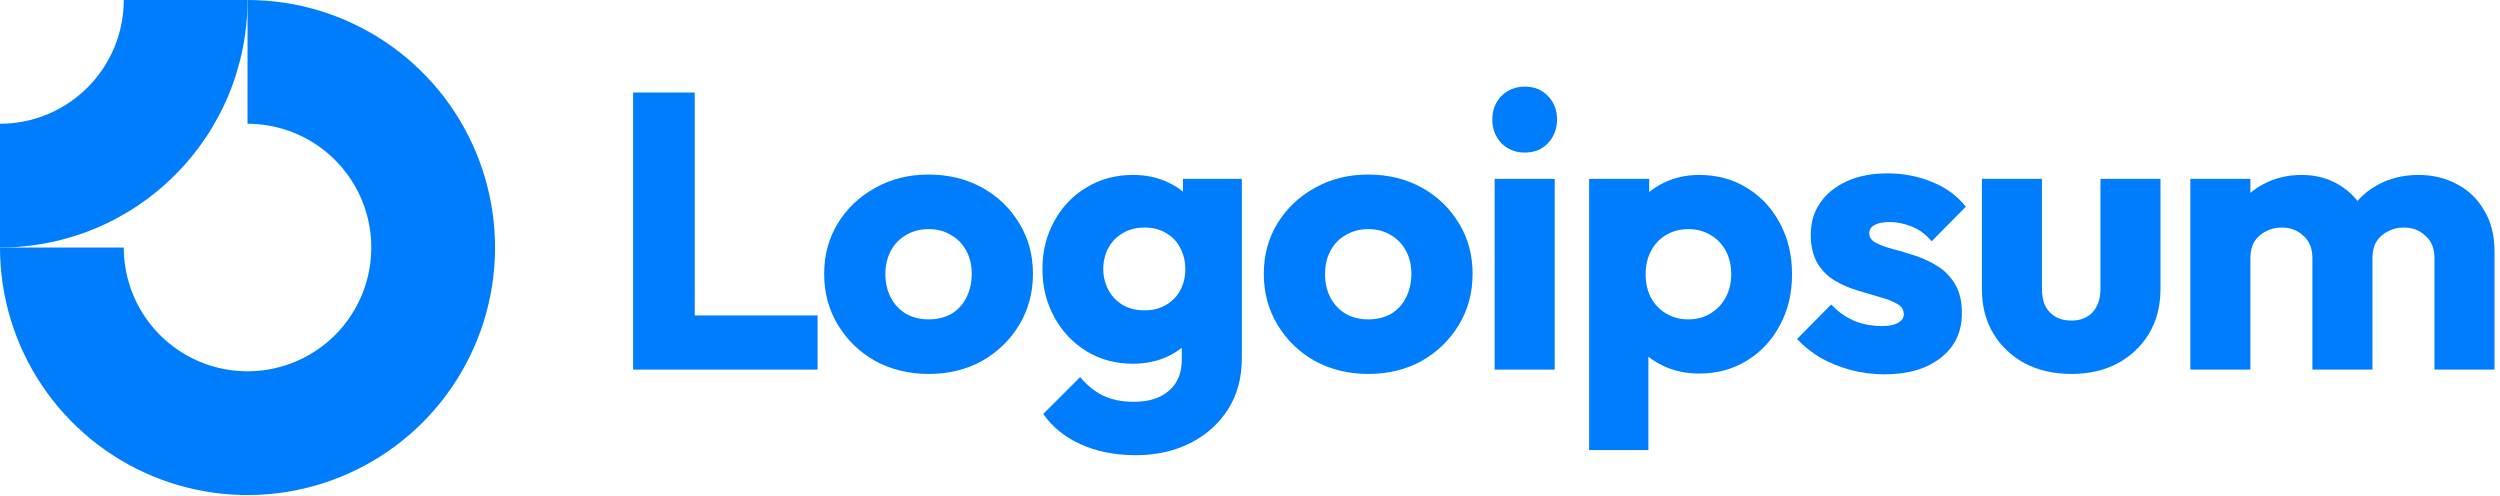
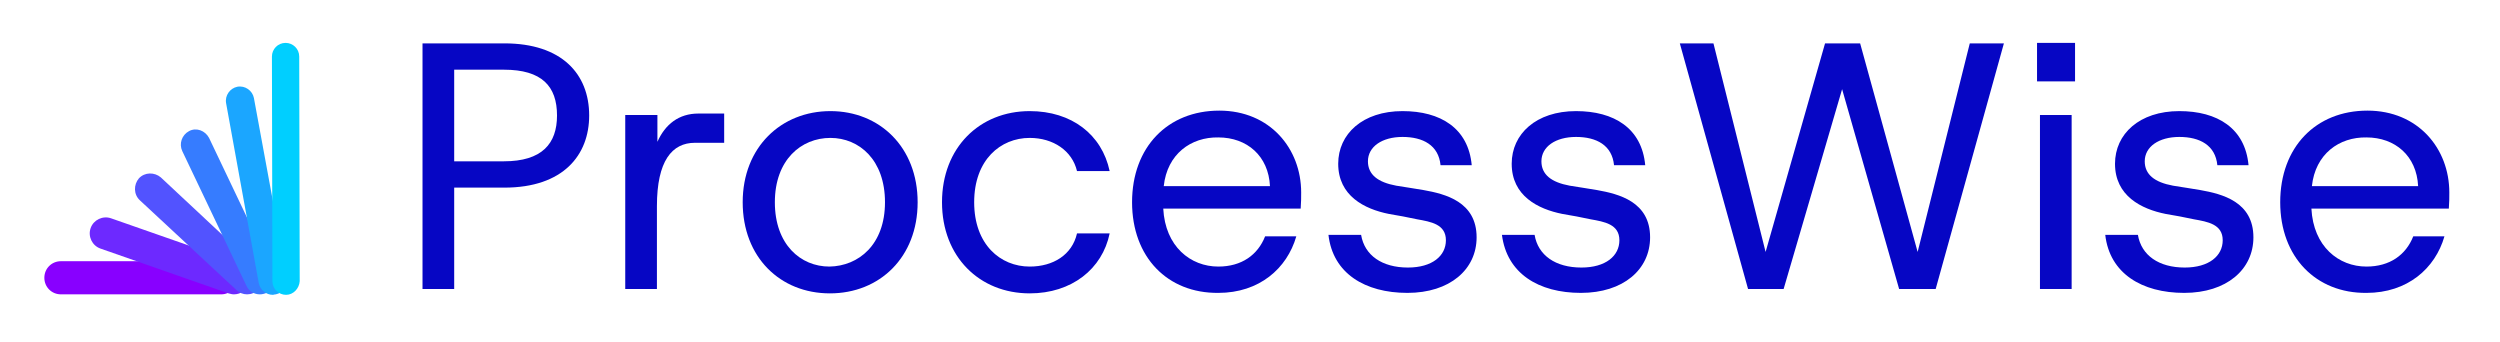
- <svg xmlns="http://www.w3.org/2000/svg" id="logo-87" width="100%" height="100%" viewBox="0 0 202 40" fill="none">
-   <path class="ccustom" fill-rule="evenodd" clip-rule="evenodd" d="M25.556 11.685C23.911 10.586 21.978 10 20 10V0C23.956 0 27.822 1.173 31.111 3.371C34.4 5.568 36.964 8.692 38.478 12.346C39.991 16.001 40.387 20.022 39.616 23.902C38.844 27.781 36.939 31.345 34.142 34.142C31.345 36.939 27.781 38.844 23.902 39.616C20.022 40.387 16.001 39.991 12.346 38.478C8.692 36.964 5.568 34.4 3.371 31.111C1.173 27.822 0 23.956 0 20H10C10 21.978 10.586 23.911 11.685 25.556C12.784 27.2 14.346 28.482 16.173 29.239C18 29.996 20.011 30.194 21.951 29.808C23.891 29.422 25.672 28.47 27.071 27.071C28.47 25.672 29.422 23.891 29.808 21.951C30.194 20.011 29.996 18 29.239 16.173C28.482 14.346 27.2 12.784 25.556 11.685Z" fill="#007DFC" />
-   <path class="ccustom" fill-rule="evenodd" clip-rule="evenodd" d="M10 1.47023e-06C10 1.313 9.741 2.614 9.239 3.827C8.736 5.04 8 6.142 7.071 7.071C6.142 8 5.04 8.736 3.827 9.239C2.614 9.741 1.313 10 6.15916e-06 10L5.72205e-06 20C2.626 20 5.227 19.483 7.654 18.478C10.08 17.473 12.285 15.999 14.142 14.142C15.999 12.285 17.473 10.08 18.478 7.654C19.483 5.227 20 2.626 20 -3.8147e-06L10 1.47023e-06Z" fill="#007DFC" />
-   <path class="ccustom" d="M125.619 14.453H120.767V29.865H125.619V14.453Z" fill="#007DFC" />
-   <path class="ccustom" d="M121.307 11.567C121.814 12.074 122.448 12.328 123.209 12.328C123.97 12.328 124.594 12.074 125.08 11.567C125.567 11.038 125.81 10.404 125.81 9.664C125.81 8.903 125.567 8.268 125.08 7.761C124.594 7.254 123.97 7 123.209 7C122.448 7 121.814 7.254 121.307 7.761C120.82 8.268 120.577 8.903 120.577 9.664C120.577 10.404 120.82 11.038 121.307 11.567Z" fill="#007DFC" />
-   <path class="ccustom" d="M51.156 29.865V7.476H56.135V25.488H66.061V29.865H51.156Z" fill="#007DFC" />
-   <path class="ccustom" fill-rule="evenodd" clip-rule="evenodd" d="M75.027 30.214C73.442 30.214 72.004 29.865 70.715 29.167C69.446 28.448 68.442 27.476 67.702 26.25C66.962 25.023 66.592 23.649 66.592 22.127C66.592 20.605 66.962 19.241 67.702 18.036C68.442 16.831 69.446 15.88 70.715 15.182C71.983 14.463 73.421 14.104 75.027 14.104C76.634 14.104 78.072 14.453 79.34 15.15C80.609 15.848 81.613 16.81 82.353 18.036C83.093 19.241 83.463 20.605 83.463 22.127C83.463 23.649 83.093 25.023 82.353 26.25C81.613 27.476 80.609 28.448 79.34 29.167C78.072 29.865 76.634 30.214 75.027 30.214ZM75.027 25.806C75.725 25.806 76.338 25.658 76.867 25.362C77.395 25.044 77.797 24.611 78.072 24.061C78.368 23.491 78.516 22.846 78.516 22.127C78.516 21.408 78.368 20.784 78.072 20.256C77.776 19.706 77.364 19.283 76.835 18.987C76.328 18.67 75.725 18.512 75.027 18.512C74.351 18.512 73.748 18.67 73.22 18.987C72.691 19.283 72.279 19.706 71.983 20.256C71.687 20.806 71.539 21.44 71.539 22.159C71.539 22.856 71.687 23.491 71.983 24.061C72.279 24.611 72.691 25.044 73.22 25.362C73.748 25.658 74.351 25.806 75.027 25.806Z" fill="#007DFC" />
-   <path class="ccustom" fill-rule="evenodd" clip-rule="evenodd" d="M87.306 35.89C88.595 36.482 90.086 36.778 91.777 36.778C93.426 36.778 94.896 36.45 96.185 35.795C97.475 35.14 98.49 34.231 99.23 33.068C99.969 31.905 100.34 30.531 100.34 28.945V14.453H95.583V15.488C95.229 15.19 94.827 14.94 94.378 14.738C93.553 14.336 92.612 14.135 91.555 14.135C90.139 14.135 88.881 14.474 87.781 15.15C86.682 15.806 85.815 16.715 85.181 17.877C84.547 19.019 84.23 20.309 84.23 21.746C84.23 23.163 84.547 24.453 85.181 25.615C85.815 26.778 86.682 27.698 87.781 28.374C88.881 29.051 90.139 29.389 91.555 29.389C92.591 29.389 93.532 29.188 94.378 28.787C94.787 28.592 95.157 28.363 95.487 28.099V29.072C95.487 30.15 95.139 30.985 94.441 31.577C93.764 32.169 92.824 32.465 91.619 32.465C90.646 32.465 89.811 32.296 89.113 31.958C88.437 31.62 87.824 31.123 87.274 30.467L84.293 33.448C85.033 34.505 86.037 35.319 87.306 35.89ZM94.219 24.632C93.733 24.928 93.151 25.076 92.475 25.076C91.798 25.076 91.206 24.928 90.699 24.632C90.213 24.336 89.832 23.934 89.557 23.427C89.282 22.899 89.145 22.338 89.145 21.746C89.145 21.112 89.282 20.541 89.557 20.034C89.832 19.526 90.223 19.125 90.731 18.829C91.238 18.533 91.819 18.385 92.475 18.385C93.151 18.385 93.733 18.533 94.219 18.829C94.726 19.125 95.107 19.526 95.361 20.034C95.635 20.541 95.773 21.112 95.773 21.746C95.773 22.381 95.635 22.951 95.361 23.459C95.107 23.945 94.726 24.336 94.219 24.632Z" fill="#007DFC" />
-   <path class="ccustom" fill-rule="evenodd" clip-rule="evenodd" d="M110.551 30.214C108.965 30.214 107.527 29.865 106.238 29.167C104.969 28.448 103.965 27.476 103.225 26.25C102.485 25.023 102.115 23.649 102.115 22.127C102.115 20.605 102.485 19.241 103.225 18.036C103.965 16.831 104.969 15.88 106.238 15.182C107.506 14.463 108.944 14.104 110.551 14.104C112.157 14.104 113.595 14.453 114.863 15.15C116.132 15.848 117.136 16.81 117.876 18.036C118.616 19.241 118.986 20.605 118.986 22.127C118.986 23.649 118.616 25.023 117.876 26.25C117.136 27.476 116.132 28.448 114.863 29.167C113.595 29.865 112.157 30.214 110.551 30.214ZM110.551 25.806C111.248 25.806 111.861 25.658 112.39 25.362C112.918 25.044 113.32 24.611 113.595 24.061C113.891 23.491 114.039 22.846 114.039 22.127C114.039 21.408 113.891 20.784 113.595 20.256C113.299 19.706 112.887 19.283 112.358 18.987C111.851 18.67 111.248 18.512 110.551 18.512C109.874 18.512 109.271 18.67 108.743 18.987C108.214 19.283 107.802 19.706 107.506 20.256C107.21 20.806 107.062 21.44 107.062 22.159C107.062 22.856 107.21 23.491 107.506 24.061C107.802 24.611 108.214 25.044 108.743 25.362C109.271 25.658 109.874 25.806 110.551 25.806Z" fill="#007DFC" />
-   <path class="ccustom" fill-rule="evenodd" clip-rule="evenodd" d="M137.281 30.182C136.246 30.182 135.294 29.981 134.427 29.579C133.971 29.368 133.559 29.116 133.191 28.822V36.366H128.402V14.453H133.254V15.516C133.606 15.228 133.997 14.979 134.427 14.77C135.294 14.347 136.246 14.135 137.281 14.135C138.74 14.135 140.03 14.484 141.15 15.182C142.292 15.88 143.18 16.831 143.814 18.036C144.47 19.241 144.797 20.615 144.797 22.159C144.797 23.702 144.47 25.076 143.814 26.281C143.18 27.486 142.292 28.438 141.15 29.135C140.03 29.833 138.74 30.182 137.281 30.182ZM136.394 25.806C137.091 25.806 137.694 25.647 138.201 25.33C138.73 25.013 139.142 24.579 139.438 24.03C139.734 23.48 139.882 22.856 139.882 22.159C139.882 21.44 139.734 20.806 139.438 20.256C139.142 19.706 138.73 19.283 138.201 18.987C137.694 18.67 137.102 18.512 136.425 18.512C135.749 18.512 135.146 18.67 134.618 18.987C134.11 19.283 133.709 19.706 133.413 20.256C133.117 20.806 132.969 21.44 132.969 22.159C132.969 22.856 133.106 23.48 133.381 24.03C133.677 24.579 134.089 25.013 134.618 25.33C135.146 25.647 135.738 25.806 136.394 25.806Z" fill="#007DFC" />
-   <path class="ccustom" d="M149.546 29.896C150.434 30.129 151.332 30.245 152.241 30.245C154.165 30.245 155.687 29.801 156.808 28.913C157.949 28.026 158.52 26.831 158.52 25.33C158.52 24.357 158.341 23.575 157.981 22.983C157.622 22.37 157.157 21.884 156.586 21.524C156.015 21.165 155.412 20.88 154.778 20.668C154.144 20.457 153.541 20.277 152.971 20.129C152.4 19.981 151.935 19.812 151.575 19.622C151.216 19.431 151.036 19.178 151.036 18.86C151.036 18.564 151.174 18.343 151.448 18.195C151.723 18.025 152.135 17.941 152.685 17.941C153.256 17.941 153.837 18.057 154.429 18.29C155.042 18.522 155.592 18.924 156.078 19.495L158.837 16.704C158.14 15.816 157.231 15.15 156.11 14.706C155.011 14.241 153.806 14.008 152.495 14.008C151.248 14.008 150.159 14.22 149.229 14.643C148.298 15.066 147.579 15.647 147.072 16.387C146.565 17.106 146.311 17.962 146.311 18.956C146.311 19.886 146.491 20.658 146.85 21.271C147.209 21.863 147.675 22.328 148.245 22.666C148.816 23.004 149.419 23.269 150.053 23.459C150.687 23.649 151.29 23.829 151.861 23.998C152.431 24.146 152.897 24.326 153.256 24.537C153.637 24.727 153.827 25.013 153.827 25.393C153.827 25.689 153.668 25.922 153.351 26.091C153.055 26.26 152.622 26.345 152.051 26.345C151.226 26.345 150.465 26.197 149.768 25.901C149.07 25.584 148.467 25.15 147.96 24.601L145.201 27.391C145.73 27.962 146.364 28.47 147.104 28.913C147.865 29.336 148.679 29.664 149.546 29.896Z" fill="#007DFC" />
-   <path class="ccustom" d="M167.368 30.214C165.952 30.214 164.694 29.928 163.595 29.357C162.516 28.765 161.671 27.962 161.058 26.947C160.444 25.911 160.138 24.727 160.138 23.395V14.453H164.99V23.332C164.99 23.86 165.074 24.315 165.244 24.696C165.434 25.076 165.709 25.372 166.068 25.584C166.428 25.795 166.861 25.901 167.368 25.901C168.087 25.901 168.658 25.679 169.081 25.235C169.504 24.77 169.715 24.135 169.715 23.332V14.453H174.567V23.364C174.567 24.717 174.261 25.911 173.647 26.947C173.034 27.962 172.189 28.765 171.11 29.357C170.032 29.928 168.785 30.214 167.368 30.214Z" fill="#007DFC" />
-   <path class="ccustom" d="M181.831 14.453H176.979V29.865H181.831V20.858C181.831 20.33 181.937 19.886 182.148 19.526C182.381 19.167 182.688 18.892 183.068 18.702C183.449 18.491 183.882 18.385 184.368 18.385C185.066 18.385 185.647 18.607 186.112 19.051C186.599 19.474 186.842 20.076 186.842 20.858V29.865H191.694V20.858C191.694 20.33 191.8 19.886 192.011 19.526C192.244 19.167 192.55 18.892 192.931 18.702C193.311 18.491 193.745 18.385 194.231 18.385C194.929 18.385 195.51 18.607 195.975 19.051C196.461 19.474 196.704 20.076 196.704 20.858V29.865H201.557V20.319C201.557 19.03 201.282 17.93 200.732 17.021C200.203 16.091 199.474 15.383 198.544 14.896C197.635 14.389 196.588 14.135 195.404 14.135C194.199 14.135 193.11 14.4 192.138 14.928C191.506 15.265 190.954 15.7 190.481 16.232C190.04 15.675 189.504 15.219 188.871 14.865C188.026 14.379 187.064 14.135 185.986 14.135C184.844 14.135 183.819 14.379 182.91 14.865C182.514 15.067 182.155 15.309 181.831 15.592V14.453Z" fill="#007DFC" />
+ <svg xmlns="http://www.w3.org/2000/svg" version="1.1" id="Layer_1" x="0px" y="0px" viewBox="0 0 513 70" style="enable-background:new 0 0 513 70;" xml:space="preserve">
+   <style type="text/css">
+ 	.st0{fill:#0606C4;}
+ 	.st1{fill:#8800FF;}
+ 	.st2{fill:#6D29FF;}
+ 	.st3{fill:#5253FF;}
+ 	.st4{fill:#367CFF;}
+ 	.st5{fill:#1BA6FF;}
+ 	.st6{fill:#00CFFF;}
+ </style>
+   <g>
+     <path class="st0" d="M86.7,8.9h16.8c11.8,0,17.4,6.3,17.4,14.8c0,8.1-5.3,14.8-17.4,14.8H93.2v20.8h-6.5V8.9z M103.4,33.1   c7.8,0,10.9-3.6,10.9-9.4c0-6-3.1-9.4-10.9-9.4H93.2v18.8H103.4z" />
+     <path class="st0" d="M128.4,23.6h6.5v5.5c1.6-3.6,4.4-5.8,8.4-5.8h5.3v6h-6c-4.7,0-7.8,3.7-7.8,13v17h-6.5V23.6z" />
+     <path class="st0" d="M152.4,41.5c0-11.3,7.9-18.7,18-18.7c10.1,0,17.9,7.4,17.9,18.7s-7.8,18.7-18,18.7   C160.1,60.2,152.4,52.8,152.4,41.5z M181.6,41.5c0-8.7-5.3-13.2-11.2-13.2c-6,0-11.4,4.5-11.4,13.2s5.3,13.2,11.2,13.2   C176.2,54.6,181.6,50.2,181.6,41.5z" />
+     <path class="st0" d="M193.3,41.5c0-11.2,7.7-18.7,18-18.7c8.6,0,14.8,4.8,16.4,12.3H221c-1-4.2-4.9-6.8-9.7-6.8   c-6,0-11.4,4.5-11.4,13.2s5.4,13.2,11.4,13.2c4.8,0,8.7-2.4,9.7-6.8h6.7c-1.5,7.3-7.8,12.3-16.4,12.3   C201,60.2,193.3,52.7,193.3,41.5z" />
+     <path class="st0" d="M232.3,41.5c0-11.3,7.3-18.8,17.9-18.8c10.4,0,16.8,7.8,16.8,16.8c0,1,0,2-0.1,3.3h-28.2   c0.4,7.8,5.6,11.9,11.3,11.9c4.8,0,8.1-2.4,9.6-6.2h6.4c-1.9,6.6-7.6,11.6-16,11.6C239.6,60.2,232.3,52.8,232.3,41.5z M238.8,38.2   h21.8c-0.3-6.2-4.7-10-10.6-10C244.4,28.1,239.5,31.6,238.8,38.2z" />
+     <path class="st0" d="M272.6,48.2h6.7c0.7,4.2,4.3,6.7,9.6,6.7c5,0,7.8-2.4,7.8-5.6c0-3.3-3.1-3.8-5.9-4.3c-1.8-0.4-4-0.8-5.8-1.1   c-5-1-10.4-3.7-10.4-10.3c0-6.1,5-10.8,13.2-10.8c7.8,0,13.5,3.5,14.2,11.1h-6.4c-0.4-4.1-3.6-5.8-7.8-5.8c-4.2,0-7.1,2-7.1,5   c0,2.7,2,4.3,5.8,5c1.7,0.3,4,0.6,5.6,0.9c4.5,0.8,10.9,2.4,10.9,9.7c0,6.6-5.5,11.4-14.2,11.4S273.5,56.1,272.6,48.2z" />
+     <path class="st0" d="M308.2,48.2h6.7c0.7,4.2,4.3,6.7,9.6,6.7c5,0,7.8-2.4,7.8-5.6c0-3.3-3.1-3.8-5.9-4.3c-1.8-0.4-4-0.8-5.8-1.1   c-5-1-10.4-3.7-10.4-10.3c0-6.1,5-10.8,13.2-10.8c7.8,0,13.5,3.5,14.2,11.1h-6.4c-0.4-4.1-3.6-5.8-7.8-5.8c-4.2,0-7.1,2-7.1,5   c0,2.7,2,4.3,5.8,5c1.7,0.3,4,0.6,5.6,0.9c4.5,0.8,10.9,2.4,10.9,9.7c0,6.6-5.5,11.4-14.2,11.4S309.2,56.1,308.2,48.2z" />
+     <path class="st0" d="M344.7,8.9h6.9l10.7,42.8l12.2-42.8h7.2l11.8,42.8l10.7-42.8h7l-14,50.4h-7.5l-11.7-41l-12,41h-7.3L344.7,8.9z   " />
+     <path class="st0" d="M418,8.8h7.8v7.9H418V8.8z M418.6,23.6h6.5v35.7h-6.5V23.6z" />
+     <path class="st0" d="M432,48.2h6.7c0.7,4.2,4.3,6.7,9.6,6.7c5,0,7.8-2.4,7.8-5.6c0-3.3-3.1-3.8-5.9-4.3c-1.8-0.4-4-0.8-5.8-1.1   c-5-1-10.4-3.7-10.4-10.3c0-6.1,5-10.8,13.2-10.8c7.8,0,13.5,3.5,14.2,11.1h-6.4c-0.4-4.1-3.6-5.8-7.8-5.8c-4.2,0-7.1,2-7.1,5   c0,2.7,2,4.3,5.8,5c1.7,0.3,4,0.6,5.6,0.9c4.5,0.8,10.9,2.4,10.9,9.7c0,6.6-5.5,11.4-14.2,11.4S432.9,56.1,432,48.2z" />
+     <path class="st0" d="M467.9,41.5c0-11.3,7.3-18.8,17.9-18.8c10.4,0,16.8,7.8,16.8,16.8c0,1,0,2-0.1,3.3h-28.2   c0.4,7.8,5.6,11.9,11.3,11.9c4.8,0,8.1-2.4,9.6-6.2h6.4c-1.9,6.6-7.6,11.6-16,11.6C475.3,60.2,467.9,52.8,467.9,41.5z M474.4,38.2   h21.8c-0.3-6.2-4.7-10-10.6-10C480,28.1,475.1,31.6,474.4,38.2z" />
+   </g>
+   <g>
+     <path class="st1" d="M45.4,60.4C45.4,60.4,45.4,60.4,45.4,60.4l-32.9,0c-1.9,0-3.4-1.5-3.4-3.4c0-1.9,1.5-3.4,3.4-3.4c0,0,0,0,0,0   l32.9,0c1.9,0,3.4,1.5,3.4,3.4C48.8,58.8,47.3,60.4,45.4,60.4z" />
+   </g>
+   <g>
+     <path class="st2" d="M48,60.4c-0.4,0-0.7-0.1-1.1-0.2L20.6,51c-1.7-0.6-2.6-2.5-2-4.2c0.6-1.7,2.5-2.6,4.2-2L49.1,54   c1.7,0.6,2.6,2.5,2,4.2C50.7,59.5,49.4,60.4,48,60.4z" />
+   </g>
+   <g>
+     <path class="st3" d="M50.7,60.4c-0.8,0-1.6-0.3-2.2-0.9L28.7,41.1c-1.3-1.2-1.3-3.2-0.2-4.5c1.2-1.3,3.2-1.3,4.5-0.2l19.8,18.5   c1.3,1.2,1.3,3.2,0.2,4.5C52.4,60.1,51.5,60.4,50.7,60.4z" />
+   </g>
+   <g>
+     <path class="st4" d="M53.3,60.4c-1.1,0-2.2-0.6-2.7-1.7L37.4,31c-0.7-1.5-0.1-3.3,1.4-4.1s3.3-0.1,4.1,1.4l13.2,27.7   c0.7,1.5,0.1,3.3-1.4,4.1C54.2,60.3,53.8,60.4,53.3,60.4z" />
+   </g>
+   <g>
+     <path class="st5" d="M56,60.5c-1.4,0-2.6-1-2.9-2.4l-6.7-36.9c-0.3-1.6,0.8-3.1,2.3-3.4c1.6-0.3,3.1,0.8,3.4,2.3L58.9,57   c0.3,1.6-0.8,3.1-2.3,3.4C56.3,60.4,56.2,60.5,56,60.5z" />
+   </g>
+   <g>
+     <path class="st6" d="M58.7,60.5c-1.5,0-2.8-1.2-2.8-2.8l-0.1-46.1c0-1.5,1.2-2.8,2.8-2.8c0,0,0,0,0,0c1.5,0,2.8,1.2,2.8,2.8   l0.1,46.1C61.4,59.2,60.2,60.5,58.7,60.5C58.7,60.5,58.7,60.5,58.7,60.5z" />
+   </g>
</svg>
